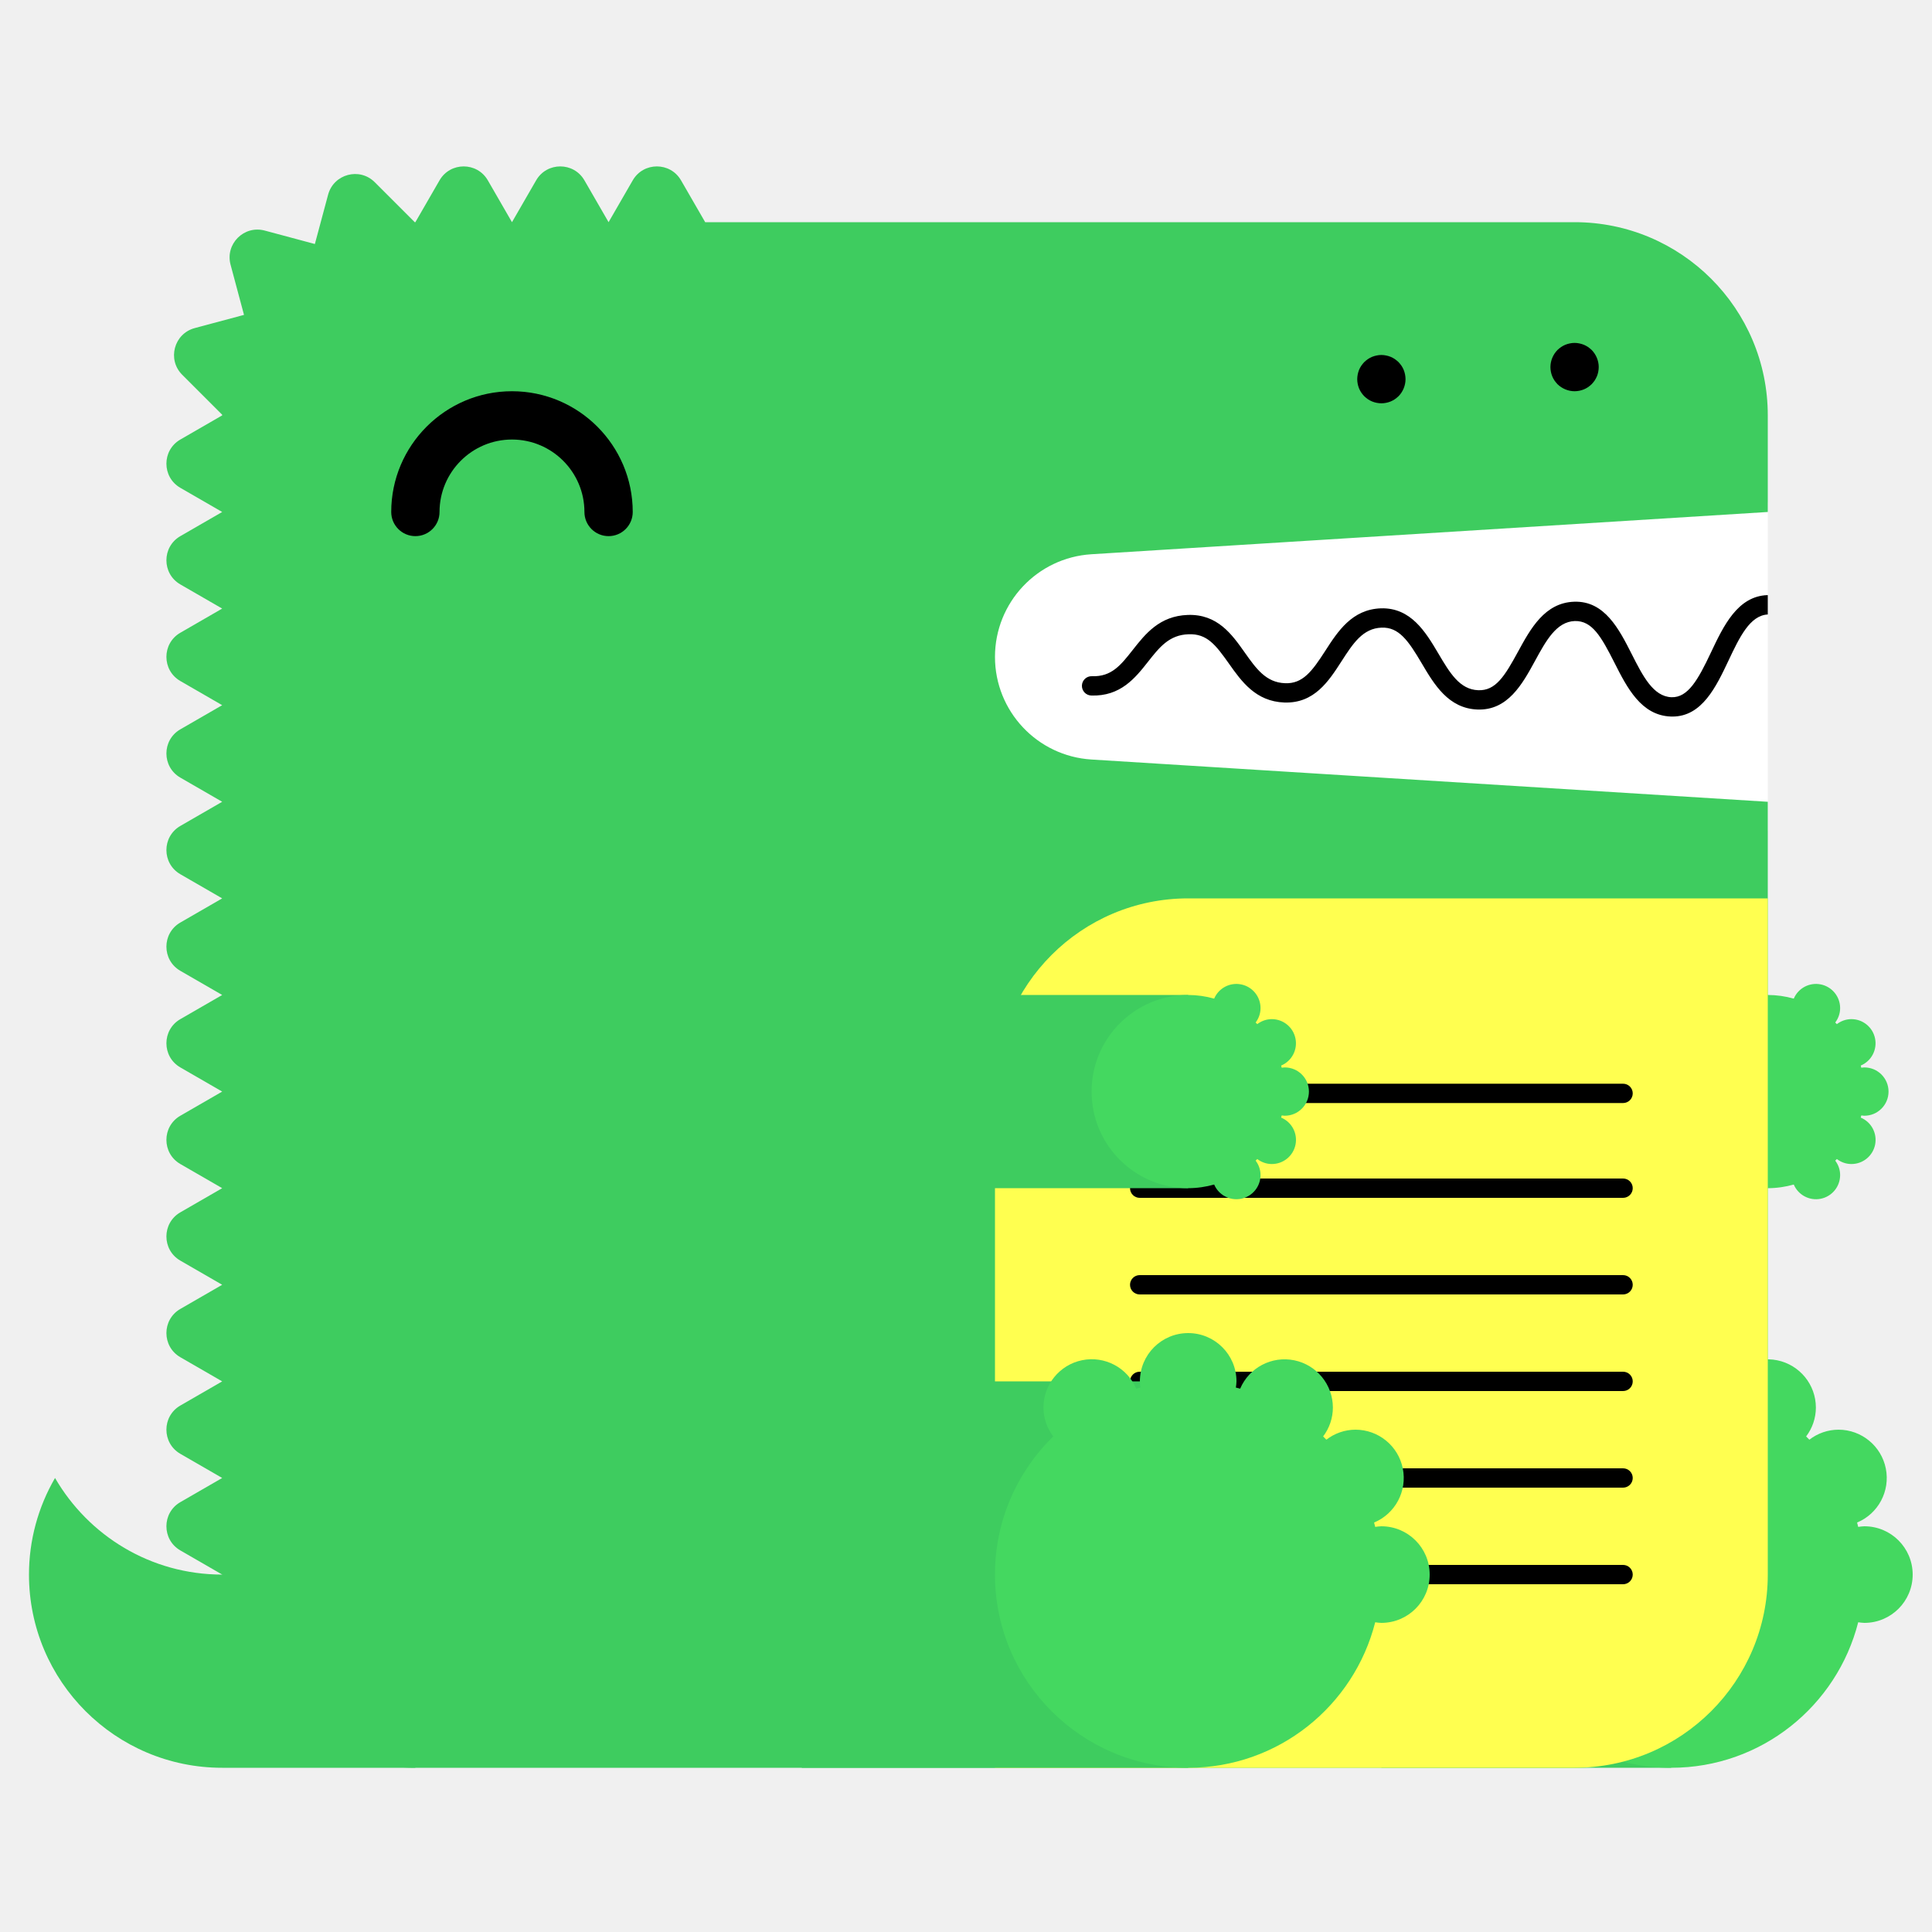
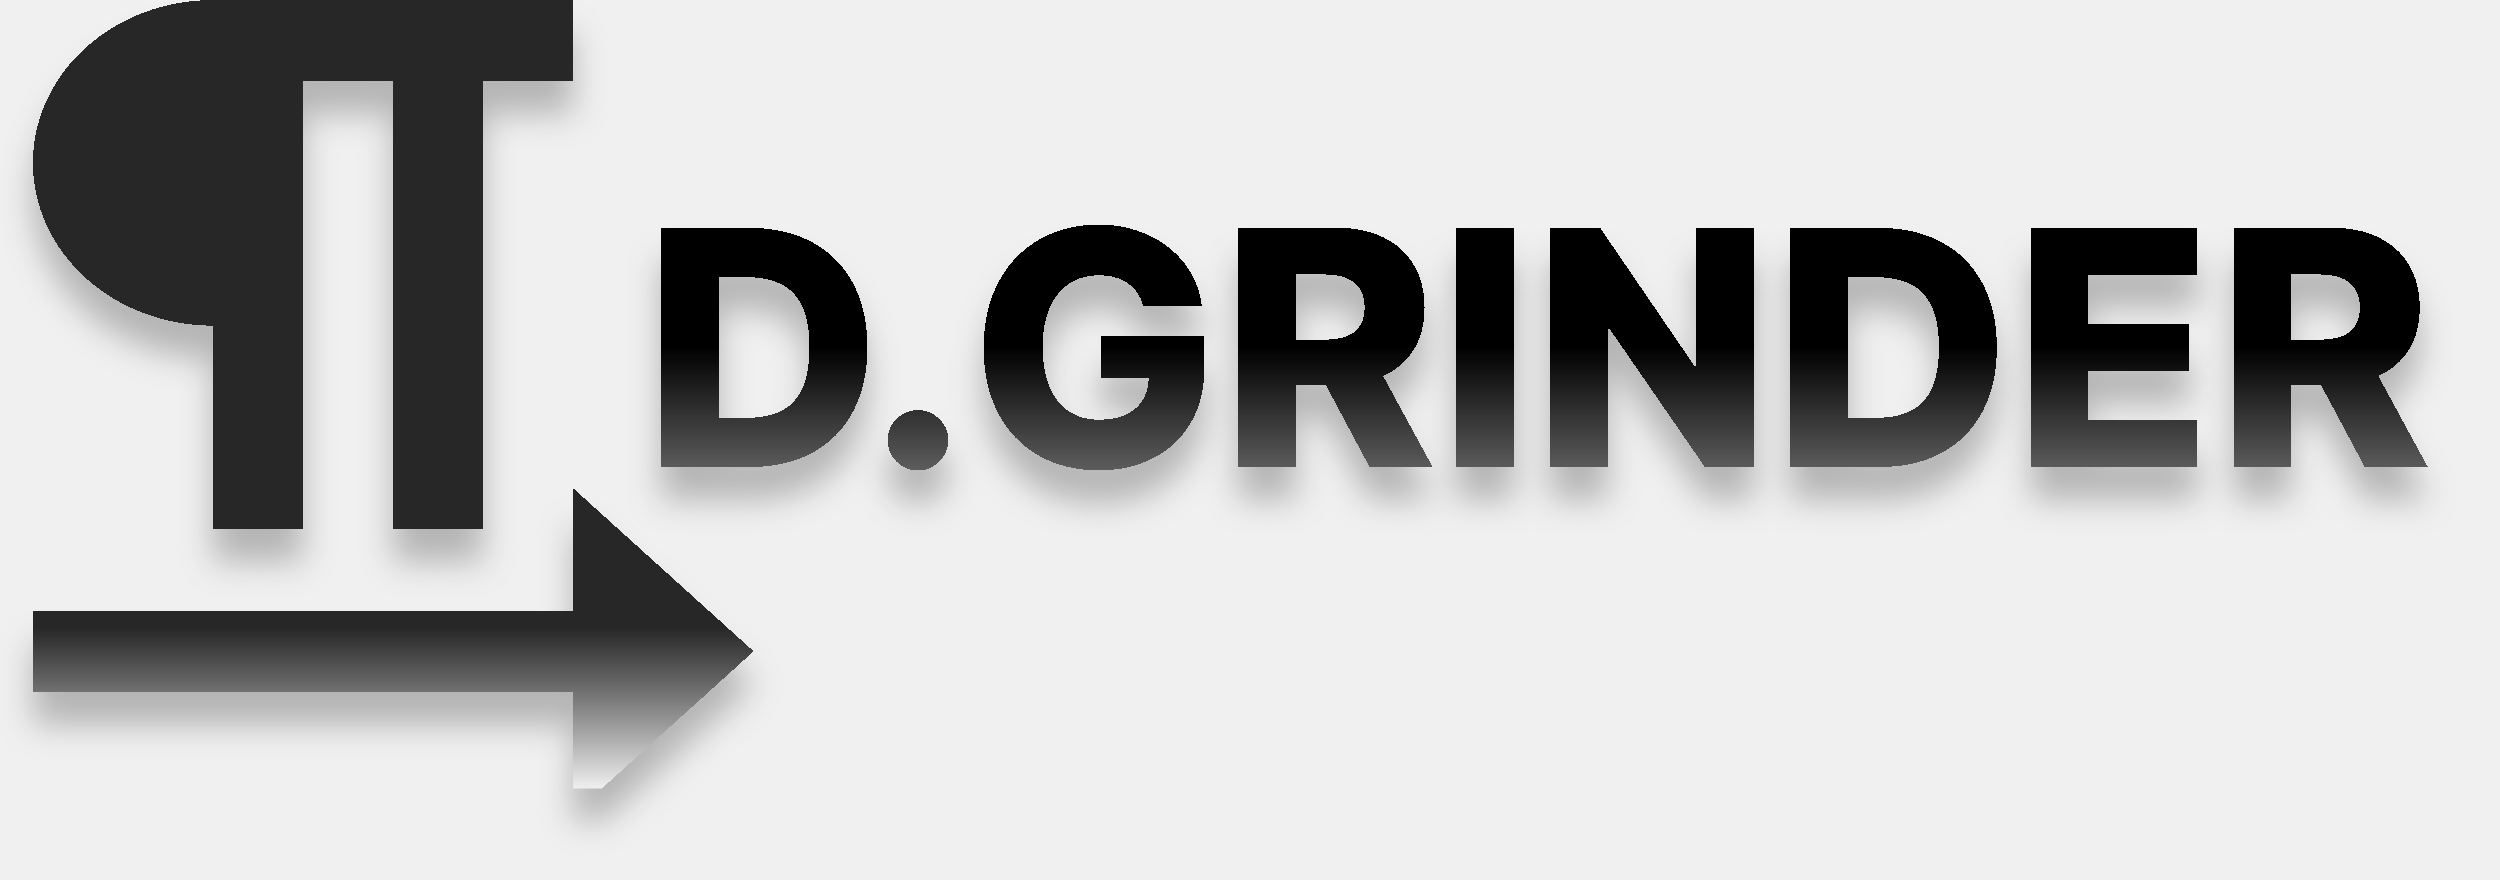
- <svg xmlns="http://www.w3.org/2000/svg" width="200" height="200" viewBox="0 0 200 200">
-   <g fill="none" fill-rule="evenodd">
-     <path fill="#FFF" d="M99 52h84v34H99z" />
-     <path d="M23 163c-7.398 0-13.843-4.027-17.303-10A19.886 19.886 0 0 0 3 163c0 11.046 8.954 20 20 20h20v-20H23z" fill="#3ECC5F" />
-     <path d="M112.98 57.376L183 53V43c0-11.046-8.954-20-20-20H73l-2.5-4.33c-1.112-1.925-3.889-1.925-5 0L63 23l-2.5-4.33c-1.111-1.925-3.889-1.925-5 0L53 23l-2.5-4.33c-1.111-1.925-3.889-1.925-5 0L43 23c-.022 0-.042.003-.065.003l-4.142-4.141c-1.57-1.571-4.252-.853-4.828 1.294l-1.369 5.104-5.192-1.392c-2.148-.575-4.111 1.389-3.535 3.536l1.39 5.193-5.102 1.367c-2.148.576-2.867 3.259-1.296 4.83l4.142 4.142c0 .021-.003.042-.003.064l-4.33 2.5c-1.925 1.111-1.925 3.889 0 5L23 53l-4.33 2.5c-1.925 1.111-1.925 3.889 0 5L23 63l-4.33 2.5c-1.925 1.111-1.925 3.889 0 5L23 73l-4.33 2.5c-1.925 1.111-1.925 3.889 0 5L23 83l-4.33 2.5c-1.925 1.111-1.925 3.889 0 5L23 93l-4.33 2.5c-1.925 1.111-1.925 3.889 0 5L23 103l-4.33 2.5c-1.925 1.111-1.925 3.889 0 5L23 113l-4.33 2.5c-1.925 1.111-1.925 3.889 0 5L23 123l-4.33 2.5c-1.925 1.111-1.925 3.889 0 5L23 133l-4.33 2.5c-1.925 1.111-1.925 3.889 0 5L23 143l-4.33 2.5c-1.925 1.111-1.925 3.889 0 5L23 153l-4.33 2.5c-1.925 1.111-1.925 3.889 0 5L23 163c0 11.046 8.954 20 20 20h120c11.046 0 20-8.954 20-20V83l-70.02-4.376A10.645 10.645 0 0 1 103 68c0-5.621 4.37-10.273 9.98-10.624" fill="#3ECC5F" />
-     <path fill="#3ECC5F" d="M143 183h30v-40h-30z" />
-     <path d="M193 158c-.219 0-.428.037-.639.064-.038-.15-.074-.301-.116-.451A5 5 0 0 0 190.32 148a4.96 4.96 0 0 0-3.016 1.036 26.531 26.531 0 0 0-.335-.336 4.955 4.955 0 0 0 1.011-2.987 5 5 0 0 0-9.599-1.959c-.148-.042-.297-.077-.445-.115.027-.211.064-.42.064-.639a5 5 0 0 0-5-5 5 5 0 0 0-5 5c0 .219.037.428.064.639-.148.038-.297.073-.445.115a4.998 4.998 0 0 0-9.599 1.959c0 1.125.384 2.151 1.011 2.987-3.717 3.632-6.031 8.693-6.031 14.3 0 11.046 8.954 20 20 20 9.339 0 17.16-6.41 19.361-15.064.211.027.42.064.639.064a5 5 0 0 0 5-5 5 5 0 0 0-5-5" fill="#44D860" />
-     <path fill="#3ECC5F" d="M153 123h30v-20h-30z" />
-     <path d="M193 115.5a2.5 2.5 0 1 0 0-5c-.109 0-.214.019-.319.032-.02-.075-.037-.15-.058-.225a2.501 2.501 0 0 0-.963-4.807c-.569 0-1.088.197-1.508.518a6.653 6.653 0 0 0-.168-.168c.314-.417.506-.931.506-1.494a2.5 2.5 0 0 0-4.8-.979A9.987 9.987 0 0 0 183 103c-5.522 0-10 4.478-10 10s4.478 10 10 10c.934 0 1.833-.138 2.69-.377a2.5 2.5 0 0 0 4.8-.979c0-.563-.192-1.077-.506-1.494.057-.055.113-.111.168-.168.42.321.939.518 1.508.518a2.5 2.5 0 0 0 .963-4.807c.021-.074.038-.15.058-.225.105.013.21.032.319.032" fill="#44D860" />
-     <path d="M63 55.5a2.5 2.5 0 0 1-2.5-2.5c0-4.136-3.364-7.5-7.5-7.5s-7.5 3.364-7.5 7.5a2.5 2.5 0 1 1-5 0c0-6.893 5.607-12.5 12.5-12.5S65.5 46.107 65.5 53a2.5 2.5 0 0 1-2.5 2.5" fill="#000" />
-     <path d="M103 183h60c11.046 0 20-8.954 20-20V93h-60c-11.046 0-20 8.954-20 20v70z" fill="#FFFF50" />
-     <path d="M168.02 124h-50.04a1 1 0 1 1 0-2h50.04a1 1 0 1 1 0 2m0 20h-50.04a1 1 0 1 1 0-2h50.04a1 1 0 1 1 0 2m0 20h-50.04a1 1 0 1 1 0-2h50.04a1 1 0 1 1 0 2m0-49.814h-50.04a1 1 0 1 1 0-2h50.04a1 1 0 1 1 0 2m0 19.814h-50.04a1 1 0 1 1 0-2h50.04a1 1 0 1 1 0 2m0 20h-50.04a1 1 0 1 1 0-2h50.04a1 1 0 1 1 0 2M183 61.611c-.012 0-.022-.006-.034-.005-3.09.105-4.552 3.196-5.842 5.923-1.346 2.85-2.387 4.703-4.093 4.647-1.889-.068-2.969-2.202-4.113-4.46-1.314-2.594-2.814-5.536-5.963-5.426-3.046.104-4.513 2.794-5.807 5.167-1.377 2.528-2.314 4.065-4.121 3.994-1.927-.07-2.951-1.805-4.136-3.813-1.321-2.236-2.848-4.75-5.936-4.664-2.994.103-4.465 2.385-5.763 4.4-1.373 2.13-2.335 3.428-4.165 3.351-1.973-.07-2.992-1.51-4.171-3.177-1.324-1.873-2.816-3.993-5.895-3.89-2.928.1-4.399 1.97-5.696 3.618-1.232 1.564-2.194 2.802-4.229 2.724a1 1 0 0 0-.072 2c3.017.101 4.545-1.8 5.872-3.487 1.177-1.496 2.193-2.787 4.193-2.855 1.926-.082 2.829 1.115 4.195 3.045 1.297 1.834 2.769 3.914 5.731 4.021 3.103.104 4.596-2.215 5.918-4.267 1.182-1.834 2.202-3.417 4.15-3.484 1.793-.067 2.769 1.35 4.145 3.681 1.297 2.197 2.766 4.686 5.787 4.796 3.125.108 4.634-2.62 5.949-5.035 1.139-2.088 2.214-4.06 4.119-4.126 1.793-.042 2.728 1.595 4.111 4.33 1.292 2.553 2.757 5.445 5.825 5.556l.169.003c3.064 0 4.518-3.075 5.805-5.794 1.139-2.41 2.217-4.68 4.067-4.773v-2z" fill="#000" />
-     <path fill="#3ECC5F" d="M83 183h40v-40H83z" />
-     <path d="M143 158c-.219 0-.428.037-.639.064-.038-.15-.074-.301-.116-.451A5 5 0 0 0 140.32 148a4.96 4.96 0 0 0-3.016 1.036 26.531 26.531 0 0 0-.335-.336 4.955 4.955 0 0 0 1.011-2.987 5 5 0 0 0-9.599-1.959c-.148-.042-.297-.077-.445-.115.027-.211.064-.42.064-.639a5 5 0 0 0-5-5 5 5 0 0 0-5 5c0 .219.037.428.064.639-.148.038-.297.073-.445.115a4.998 4.998 0 0 0-9.599 1.959c0 1.125.384 2.151 1.011 2.987-3.717 3.632-6.031 8.693-6.031 14.3 0 11.046 8.954 20 20 20 9.339 0 17.16-6.41 19.361-15.064.211.027.42.064.639.064a5 5 0 0 0 5-5 5 5 0 0 0-5-5" fill="#44D860" />
-     <path fill="#3ECC5F" d="M83 123h40v-20H83z" />
-     <path d="M133 115.5a2.5 2.5 0 1 0 0-5c-.109 0-.214.019-.319.032-.02-.075-.037-.15-.058-.225a2.501 2.501 0 0 0-.963-4.807c-.569 0-1.088.197-1.508.518a6.653 6.653 0 0 0-.168-.168c.314-.417.506-.931.506-1.494a2.5 2.5 0 0 0-4.8-.979A9.987 9.987 0 0 0 123 103c-5.522 0-10 4.478-10 10s4.478 10 10 10c.934 0 1.833-.138 2.69-.377a2.5 2.5 0 0 0 4.8-.979c0-.563-.192-1.077-.506-1.494.057-.055.113-.111.168-.168.42.321.939.518 1.508.518a2.5 2.5 0 0 0 .963-4.807c.021-.074.038-.15.058-.225.105.013.21.032.319.032" fill="#44D860" />
-     <path d="M143 41.75c-.16 0-.33-.02-.49-.05a2.52 2.52 0 0 1-.47-.14c-.15-.06-.29-.14-.431-.23-.13-.09-.259-.2-.38-.31-.109-.12-.219-.24-.309-.38s-.17-.28-.231-.43a2.619 2.619 0 0 1-.189-.96c0-.16.02-.33.05-.49.03-.16.08-.31.139-.47.061-.15.141-.29.231-.43.09-.13.2-.26.309-.38.121-.11.25-.22.38-.31.141-.09.281-.17.431-.23.149-.06.31-.11.47-.14.32-.07.65-.07.98 0 .159.03.32.08.47.14.149.06.29.14.43.23.13.09.259.2.38.31.11.12.22.25.31.38.09.14.17.28.23.43.06.16.11.31.14.47.029.16.05.33.05.49 0 .66-.271 1.31-.73 1.77-.121.11-.25.22-.38.31-.14.09-.281.17-.43.23a2.565 2.565 0 0 1-.96.19m20-1.25c-.66 0-1.3-.27-1.771-.73a3.802 3.802 0 0 1-.309-.38c-.09-.14-.17-.28-.231-.43a2.619 2.619 0 0 1-.189-.96c0-.66.27-1.3.729-1.77.121-.11.25-.22.38-.31.141-.09.281-.17.431-.23.149-.06.31-.11.47-.14.32-.07.66-.07.98 0 .159.03.32.08.47.14.149.06.29.14.43.23.13.09.259.2.38.31.459.47.73 1.11.73 1.77 0 .16-.021.33-.05.49-.03.16-.08.32-.14.47-.07.15-.14.29-.23.43-.09.13-.2.26-.31.38-.121.11-.25.22-.38.31-.14.09-.281.17-.43.23a2.565 2.565 0 0 1-.96.19" fill="#000" />
+ <svg xmlns="http://www.w3.org/2000/svg" width="304" height="107" viewBox="0 0 304 107" fill="none">
+   <g filter="url(#filter0_d_8_4)">
+     <path d="M91.641 79.2L69.73 59.4V74.25H4V84.15H69.73V99M25.91 39.6V64.35H36.865V9.9H47.82V64.35H58.775V9.9H69.73V0L25.91 0C20.099 0 14.526 2.086 10.417 5.799C6.308 9.513 4 14.549 4 19.8C4 25.051 6.308 30.087 10.417 33.801C14.526 37.514 20.099 39.6 25.91 39.6Z" fill="url(#paint0_linear_8_4)" shape-rendering="crispEdges" />
  </g>
+   <g filter="url(#filter1_d_8_4)">
+     <path d="M91.112 56.798H80.359V27.707H91.098C94.062 27.707 96.614 28.29 98.754 29.454C100.904 30.61 102.561 32.276 103.726 34.454C104.89 36.623 105.473 39.218 105.473 42.238C105.473 45.269 104.89 47.873 103.726 50.051C102.57 52.229 100.918 53.9 98.768 55.065C96.618 56.22 94.066 56.798 91.112 56.798ZM87.39 50.804H90.842C92.471 50.804 93.849 50.529 94.975 49.98C96.112 49.421 96.969 48.517 97.547 47.267C98.134 46.007 98.427 44.331 98.427 42.238C98.427 40.145 98.134 38.479 97.547 37.238C96.959 35.988 96.093 35.089 94.947 34.539C93.811 33.981 92.409 33.701 90.743 33.701H87.39V50.804ZM111.648 57.21C110.625 57.21 109.749 56.85 109.02 56.13C108.301 55.411 107.945 54.539 107.955 53.517C107.945 52.513 108.301 51.656 109.02 50.946C109.749 50.226 110.625 49.866 111.648 49.866C112.614 49.866 113.466 50.226 114.205 50.946C114.953 51.656 115.332 52.513 115.341 53.517C115.332 54.199 115.152 54.819 114.802 55.377C114.461 55.936 114.011 56.381 113.452 56.713C112.903 57.044 112.302 57.21 111.648 57.21ZM139.02 37.21C138.859 36.613 138.623 36.088 138.31 35.633C137.998 35.169 137.614 34.776 137.159 34.454C136.705 34.132 136.184 33.891 135.597 33.73C135.01 33.559 134.366 33.474 133.665 33.474C132.254 33.474 131.033 33.815 130 34.497C128.978 35.179 128.187 36.173 127.628 37.48C127.07 38.777 126.79 40.354 126.79 42.21C126.79 44.075 127.06 45.666 127.6 46.983C128.14 48.299 128.921 49.303 129.944 49.994C130.966 50.685 132.207 51.031 133.665 51.031C134.953 51.031 136.042 50.823 136.932 50.406C137.832 49.98 138.514 49.379 138.978 48.602C139.442 47.825 139.674 46.912 139.674 45.861L140.981 46.017H133.907V40.889H146.449V44.738C146.449 47.343 145.895 49.573 144.787 51.429C143.689 53.285 142.174 54.71 140.242 55.704C138.32 56.699 136.108 57.196 133.608 57.196C130.834 57.196 128.395 56.594 126.293 55.392C124.191 54.189 122.552 52.475 121.378 50.25C120.204 48.015 119.617 45.363 119.617 42.295C119.617 39.909 119.972 37.792 120.682 35.946C121.392 34.09 122.382 32.518 123.651 31.23C124.929 29.942 126.407 28.966 128.083 28.304C129.768 27.641 131.582 27.309 133.523 27.309C135.209 27.309 136.776 27.551 138.225 28.034C139.683 28.517 140.971 29.198 142.088 30.079C143.215 30.96 144.129 32.006 144.83 33.218C145.531 34.431 145.966 35.761 146.137 37.21H139.02ZM150.593 56.798V27.707H162.61C164.789 27.707 166.668 28.1 168.25 28.886C169.841 29.663 171.067 30.78 171.929 32.238C172.79 33.687 173.221 35.406 173.221 37.395C173.221 39.412 172.781 41.126 171.9 42.537C171.02 43.938 169.77 45.008 168.15 45.747C166.531 46.476 164.613 46.841 162.397 46.841H154.798V41.301H161.091C162.151 41.301 163.037 41.163 163.747 40.889C164.467 40.605 165.011 40.179 165.38 39.611C165.75 39.033 165.934 38.294 165.934 37.395C165.934 36.495 165.75 35.752 165.38 35.164C165.011 34.568 164.467 34.123 163.747 33.829C163.027 33.526 162.142 33.375 161.091 33.375H157.625V56.798H150.593ZM166.971 43.502L174.216 56.798H166.545L159.443 43.502H166.971ZM184.109 27.707V56.798H177.078V27.707H184.109ZM213.282 27.707V56.798H207.316L195.739 40.008H195.554V56.798H188.523V27.707H194.574L206.023 44.468H206.265V27.707H213.282ZM228.456 56.798H217.703V27.707H228.441C231.405 27.707 233.958 28.29 236.098 29.454C238.247 30.61 239.905 32.276 241.069 34.454C242.234 36.623 242.816 39.218 242.816 42.238C242.816 45.269 242.234 47.873 241.069 50.051C239.914 52.229 238.262 53.9 236.112 55.065C233.962 56.22 231.41 56.798 228.456 56.798ZM224.734 50.804H228.186C229.815 50.804 231.192 50.529 232.319 49.98C233.456 49.421 234.313 48.517 234.89 47.267C235.477 46.007 235.771 44.331 235.771 42.238C235.771 40.145 235.477 38.479 234.89 37.238C234.303 35.988 233.437 35.089 232.291 34.539C231.155 33.981 229.753 33.701 228.086 33.701H224.734V50.804ZM246.922 56.798V27.707H267.206V33.417H253.953V39.383H266.169V45.108H253.953V51.088H267.206V56.798H246.922ZM271.609 56.798V27.707H283.626C285.804 27.707 287.684 28.1 289.265 28.886C290.856 29.663 292.083 30.78 292.944 32.238C293.806 33.687 294.237 35.406 294.237 37.395C294.237 39.412 293.797 41.126 292.916 42.537C292.035 43.938 290.785 45.008 289.166 45.747C287.547 46.476 285.629 46.841 283.413 46.841H275.814V41.301H282.106C283.167 41.301 284.052 41.163 284.762 40.889C285.482 40.605 286.027 40.179 286.396 39.611C286.765 39.033 286.95 38.294 286.95 37.395C286.95 36.495 286.765 35.752 286.396 35.164C286.027 34.568 285.482 34.123 284.762 33.829C284.043 33.526 283.157 33.375 282.106 33.375H278.64V56.798H271.609ZM287.987 43.502L295.231 56.798H287.561L280.458 43.502H287.987Z" fill="url(#paint1_linear_8_4)" shape-rendering="crispEdges" />
+   </g>
+   <defs>
+     <filter id="filter0_d_8_4" x="0" y="0" width="95.641" height="107" filterUnits="userSpaceOnUse" color-interpolation-filters="sRGB">
+       <feFlood flood-opacity="0" result="BackgroundImageFix" />
+       <feColorMatrix in="SourceAlpha" type="matrix" values="0 0 0 0 0 0 0 0 0 0 0 0 0 0 0 0 0 0 127 0" result="hardAlpha" />
+       <feOffset dy="4" />
+       <feGaussianBlur stdDeviation="2" />
+       <feComposite in2="hardAlpha" operator="out" />
+       <feColorMatrix type="matrix" values="0 0 0 0 0 0 0 0 0 0 0 0 0 0 0 0 0 0 0.25 0" />
+       <feBlend mode="normal" in2="BackgroundImageFix" result="effect1_dropShadow_8_4" />
+       <feBlend mode="normal" in="SourceGraphic" in2="effect1_dropShadow_8_4" result="shape" />
+     </filter>
+     <filter id="filter1_d_8_4" x="76.359" y="27.309" width="222.872" height="37.901" filterUnits="userSpaceOnUse" color-interpolation-filters="sRGB">
+       <feFlood flood-opacity="0" result="BackgroundImageFix" />
+       <feColorMatrix in="SourceAlpha" type="matrix" values="0 0 0 0 0 0 0 0 0 0 0 0 0 0 0 0 0 0 127 0" result="hardAlpha" />
+       <feOffset dy="4" />
+       <feGaussianBlur stdDeviation="2" />
+       <feComposite in2="hardAlpha" operator="out" />
+       <feColorMatrix type="matrix" values="0 0 0 0 0 0 0 0 0 0 0 0 0 0 0 0 0 0 0.25 0" />
+       <feBlend mode="normal" in2="BackgroundImageFix" result="effect1_dropShadow_8_4" />
+       <feBlend mode="normal" in="SourceGraphic" in2="effect1_dropShadow_8_4" result="shape" />
+     </filter>
+     <linearGradient id="paint0_linear_8_4" x1="47.82" y1="0" x2="47.82" y2="99" gradientUnits="userSpaceOnUse">
+       <stop offset="0.771" stop-color="#272727" />
+       <stop offset="0.969" stop-color="#0F0F0F" stop-opacity="0" />
+     </linearGradient>
+     <linearGradient id="paint1_linear_8_4" x1="191.079" y1="17.798" x2="191.079" y2="81.203" gradientUnits="userSpaceOnUse">
+       <stop offset="0.385" />
+       <stop offset="0.995" stop-opacity="0" />
+     </linearGradient>
+   </defs>
</svg>
